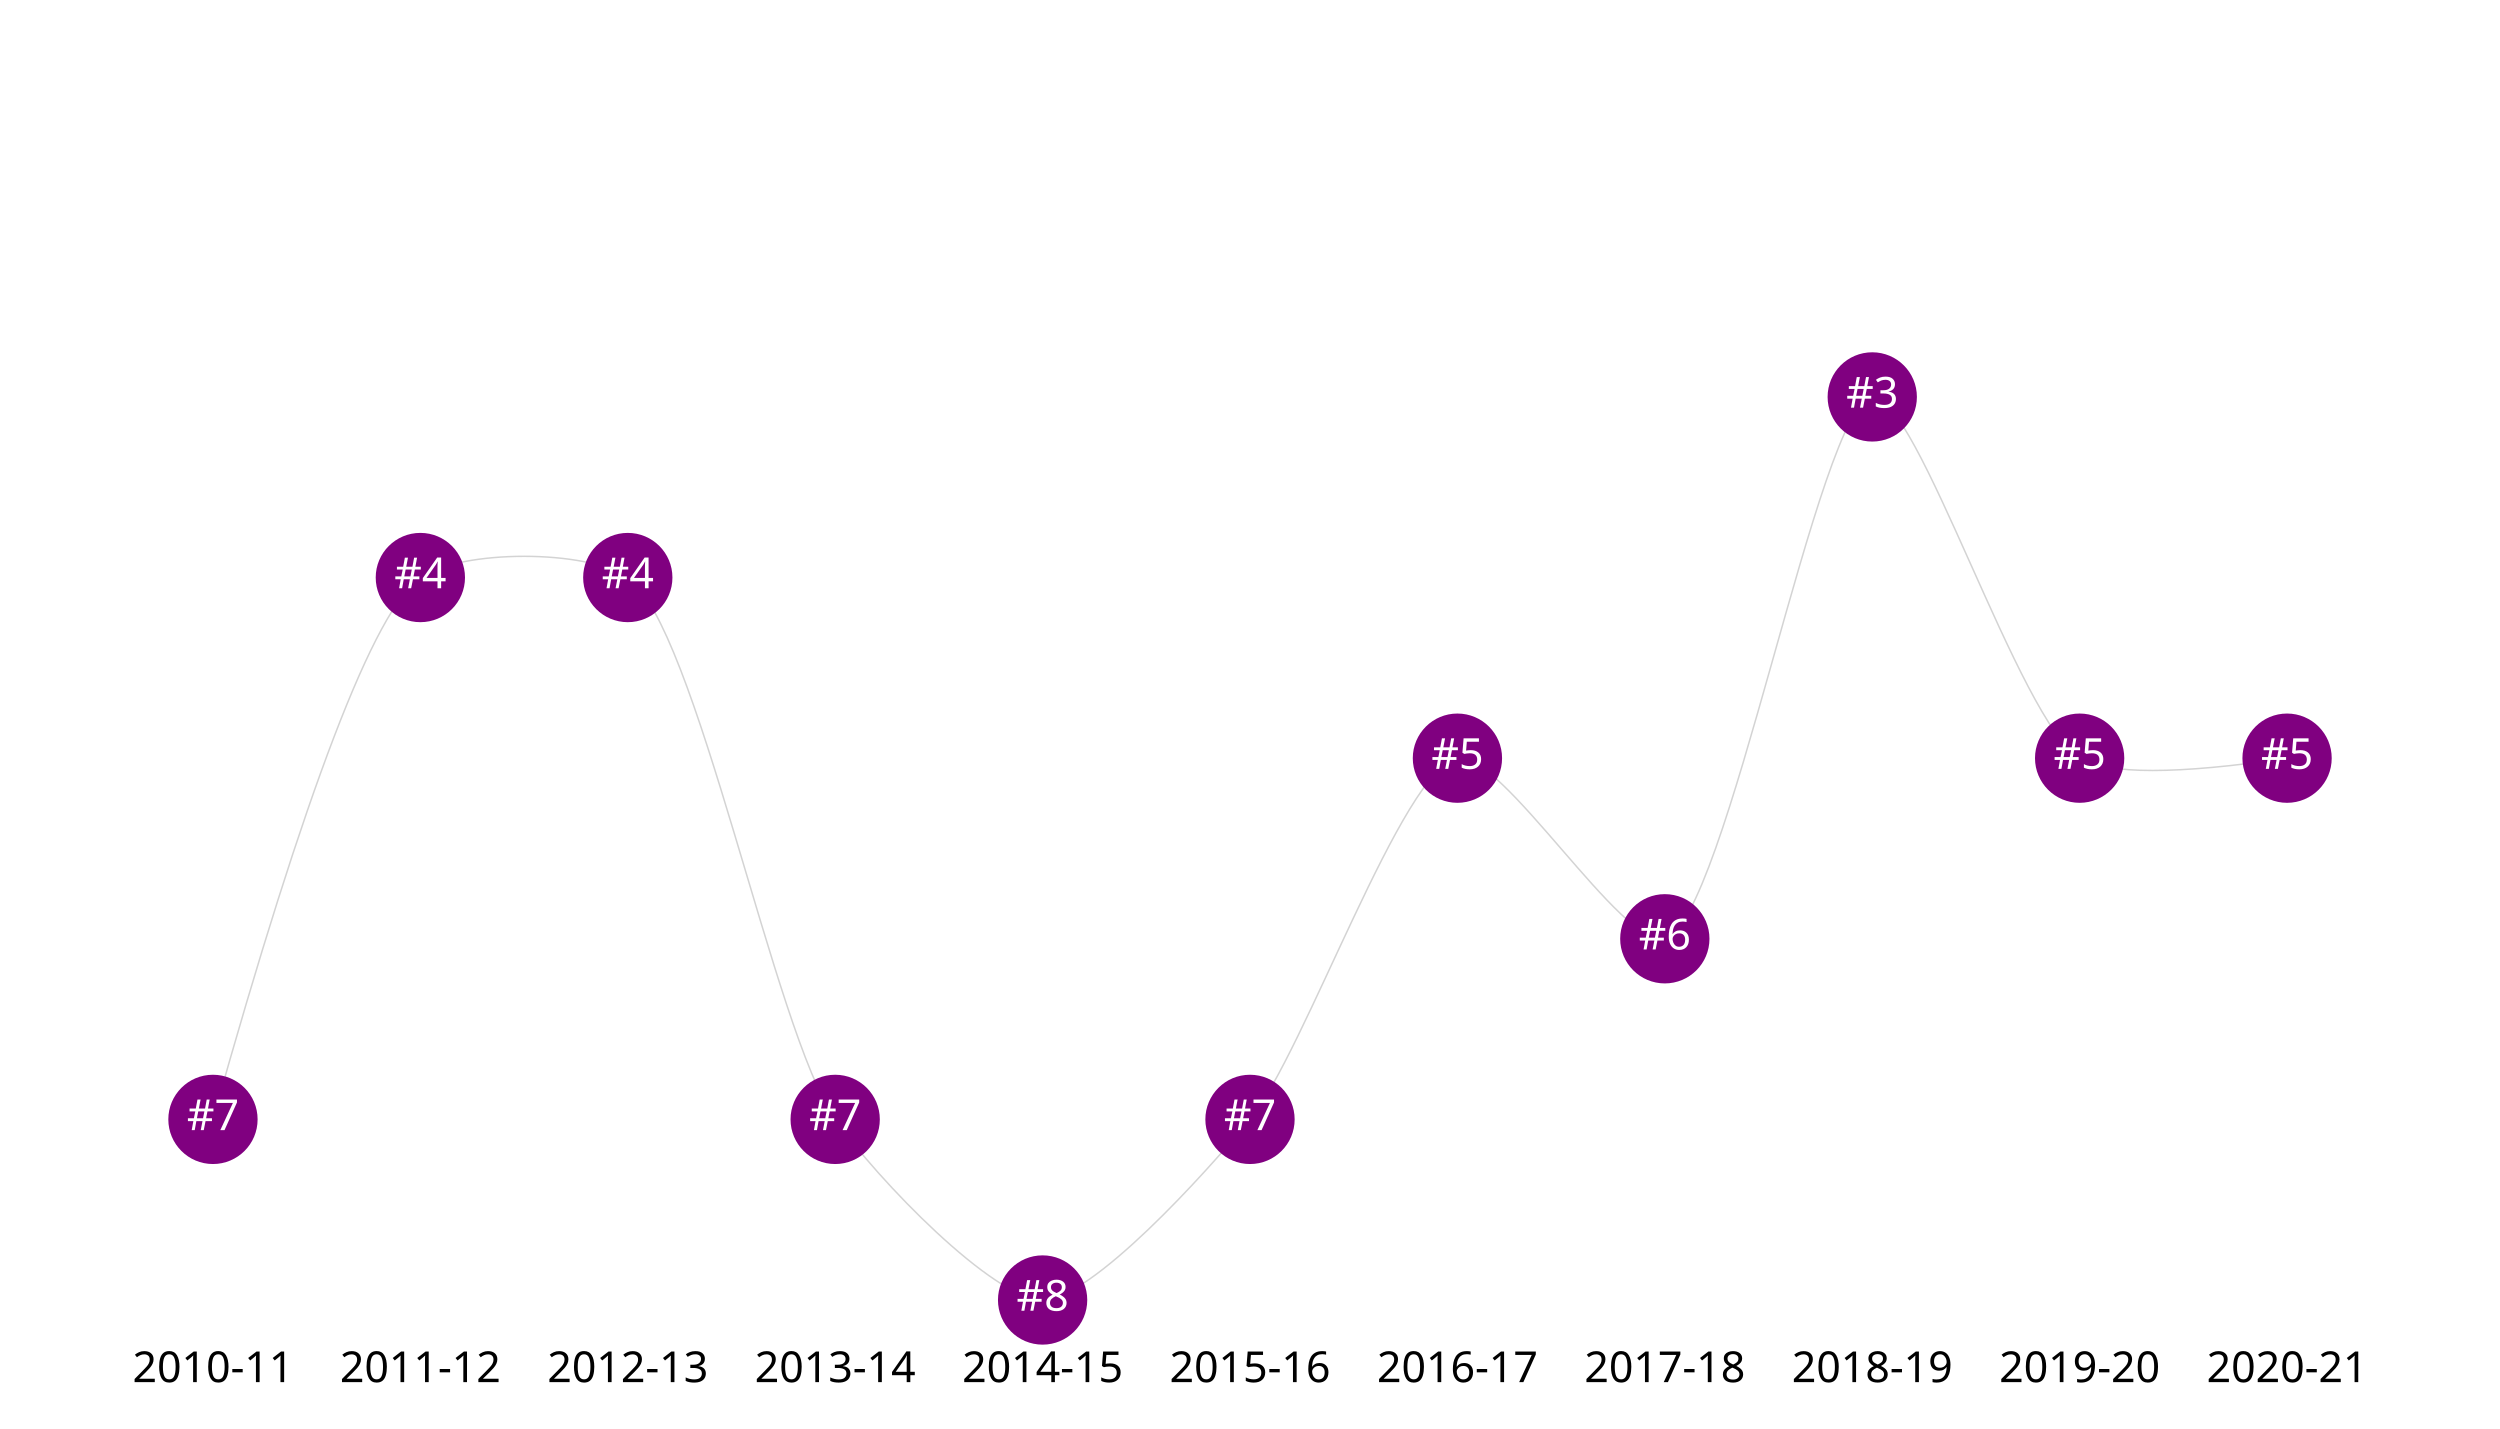
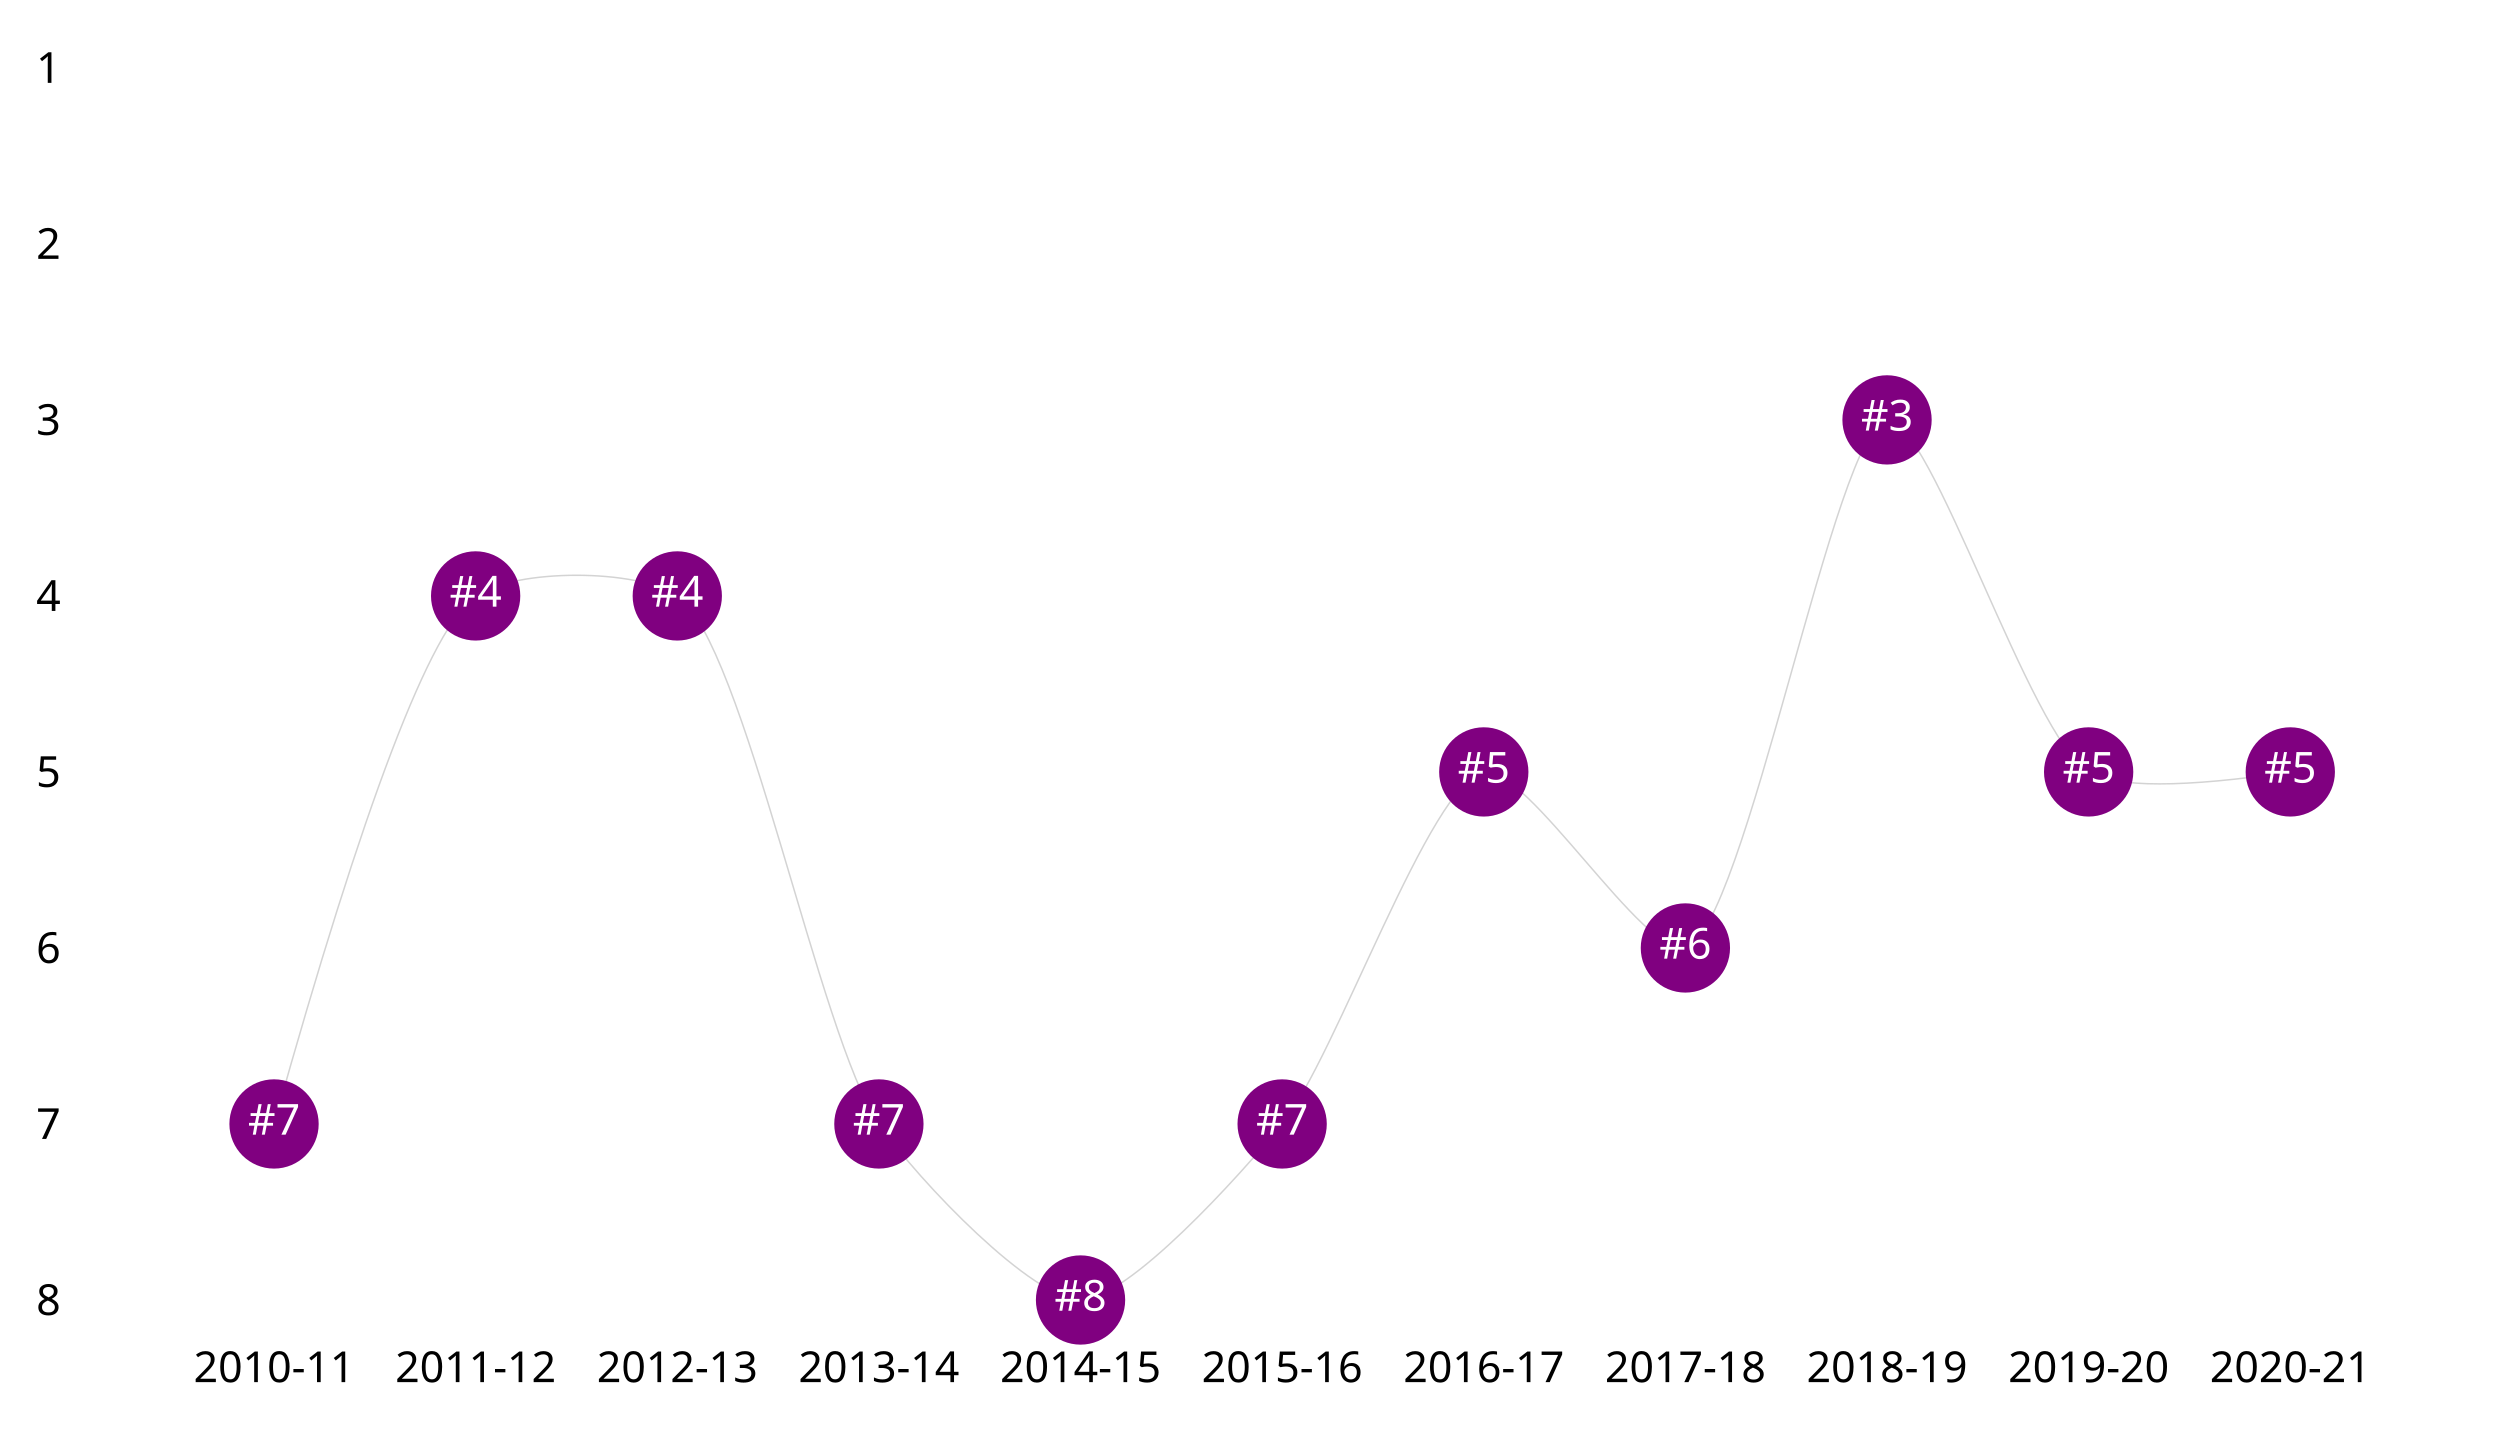
<svg xmlns="http://www.w3.org/2000/svg" class="main-svg" width="16535.433" height="9448.819" style="" viewBox="0 0 700 400">
  <rect x="0" y="0" width="700" height="400" style="fill: rgb(255, 255, 255); fill-opacity: 1;" />
-   <defs id="defs-333219">
+   <defs id="defs-79425d">
    <g class="clips">
-       <clipPath id="clip333219xyplot" class="plotclip">
-         <rect width="680" height="354" />
-       </clipPath>
-       <clipPath class="axesclip" id="clip333219x">
-         <rect x="10" y="0" width="680" height="400" />
-       </clipPath>
-       <clipPath class="axesclip" id="clip333219y">
-         <rect x="0" y="10" width="700" height="354" />
-       </clipPath>
-       <clipPath class="axesclip" id="clip333219xy">
-         <rect x="10" y="10" width="680" height="354" />
+       <clipPath id="clip79425dxyplot" class="plotclip">
+         <rect width="662" height="345" />
+       </clipPath>
+       <clipPath class="axesclip" id="clip79425dx">
+         <rect x="28" y="0" width="662" height="400" />
+       </clipPath>
+       <clipPath class="axesclip" id="clip79425dy">
+         <rect x="0" y="19" width="700" height="345" />
+       </clipPath>
+       <clipPath class="axesclip" id="clip79425dxy">
+         <rect x="28" y="19" width="662" height="345" />
      </clipPath>
    </g>
    <g class="gradients" />
    <g class="patterns" />
  </defs>
  <g class="bglayer">
-     <rect class="bg" x="0" y="0" width="700" height="374" style="fill: rgb(0, 0, 0); fill-opacity: 0; stroke-width: 0;" />
+     <rect class="bg" x="18" y="9" width="682" height="365" style="fill: rgb(0, 0, 0); fill-opacity: 0; stroke-width: 0;" />
  </g>
  <g class="layer-below">
    <g class="imagelayer" />
    <g class="shapelayer" />
  </g>
  <g class="cartesianlayer">
    <g class="subplot xy">
      <g class="layer-subplot">
        <g class="shapelayer" />
        <g class="imagelayer" />
      </g>
      <g class="gridlayer">
        <g class="x">
-           <path class="xgrid crisp" transform="translate(59.63,0)" d="M0,10v354" style="stroke: rgb(255, 255, 255); stroke-opacity: 1; stroke-width: 1px;" />
-           <path class="xgrid crisp" transform="translate(117.7,0)" d="M0,10v354" style="stroke: rgb(255, 255, 255); stroke-opacity: 1; stroke-width: 1px;" />
-           <path class="xgrid crisp" transform="translate(175.78,0)" d="M0,10v354" style="stroke: rgb(255, 255, 255); stroke-opacity: 1; stroke-width: 1px;" />
-           <path class="xgrid crisp" transform="translate(233.85,0)" d="M0,10v354" style="stroke: rgb(255, 255, 255); stroke-opacity: 1; stroke-width: 1px;" />
-           <path class="xgrid crisp" transform="translate(291.93,0)" d="M0,10v354" style="stroke: rgb(255, 255, 255); stroke-opacity: 1; stroke-width: 1px;" />
-           <path class="xgrid crisp" transform="translate(350,0)" d="M0,10v354" style="stroke: rgb(255, 255, 255); stroke-opacity: 1; stroke-width: 1px;" />
-           <path class="xgrid crisp" transform="translate(408.08,0)" d="M0,10v354" style="stroke: rgb(255, 255, 255); stroke-opacity: 1; stroke-width: 1px;" />
-           <path class="xgrid crisp" transform="translate(466.15,0)" d="M0,10v354" style="stroke: rgb(255, 255, 255); stroke-opacity: 1; stroke-width: 1px;" />
-           <path class="xgrid crisp" transform="translate(524.23,0)" d="M0,10v354" style="stroke: rgb(255, 255, 255); stroke-opacity: 1; stroke-width: 1px;" />
-           <path class="xgrid crisp" transform="translate(582.3,0)" d="M0,10v354" style="stroke: rgb(255, 255, 255); stroke-opacity: 1; stroke-width: 1px;" />
-           <path class="xgrid crisp" transform="translate(640.38,0)" d="M0,10v354" style="stroke: rgb(255, 255, 255); stroke-opacity: 1; stroke-width: 1px;" />
-         </g>
-         <g class="y" />
+           <path class="xgrid crisp" transform="translate(76.73,0)" d="M0,19v345" style="stroke: rgb(255, 255, 255); stroke-opacity: 1; stroke-width: 1px;" />
+           <path class="xgrid crisp" transform="translate(133.18,0)" d="M0,19v345" style="stroke: rgb(255, 255, 255); stroke-opacity: 1; stroke-width: 1px;" />
+           <path class="xgrid crisp" transform="translate(189.64,0)" d="M0,19v345" style="stroke: rgb(255, 255, 255); stroke-opacity: 1; stroke-width: 1px;" />
+           <path class="xgrid crisp" transform="translate(246.09,0)" d="M0,19v345" style="stroke: rgb(255, 255, 255); stroke-opacity: 1; stroke-width: 1px;" />
+           <path class="xgrid crisp" transform="translate(302.55,0)" d="M0,19v345" style="stroke: rgb(255, 255, 255); stroke-opacity: 1; stroke-width: 1px;" />
+           <path class="xgrid crisp" transform="translate(359,0)" d="M0,19v345" style="stroke: rgb(255, 255, 255); stroke-opacity: 1; stroke-width: 1px;" />
+           <path class="xgrid crisp" transform="translate(415.46,0)" d="M0,19v345" style="stroke: rgb(255, 255, 255); stroke-opacity: 1; stroke-width: 1px;" />
+           <path class="xgrid crisp" transform="translate(471.91,0)" d="M0,19v345" style="stroke: rgb(255, 255, 255); stroke-opacity: 1; stroke-width: 1px;" />
+           <path class="xgrid crisp" transform="translate(528.37,0)" d="M0,19v345" style="stroke: rgb(255, 255, 255); stroke-opacity: 1; stroke-width: 1px;" />
+           <path class="xgrid crisp" transform="translate(584.82,0)" d="M0,19v345" style="stroke: rgb(255, 255, 255); stroke-opacity: 1; stroke-width: 1px;" />
+           <path class="xgrid crisp" transform="translate(641.28,0)" d="M0,19v345" style="stroke: rgb(255, 255, 255); stroke-opacity: 1; stroke-width: 1px;" />
+         </g>
+         <g class="y">
+           <path class="ygrid crisp" transform="translate(0,314.71)" d="M28,0h662" style="stroke: rgb(255, 255, 255); stroke-opacity: 1; stroke-width: 1px;" />
+           <path class="ygrid crisp" transform="translate(0,265.43)" d="M28,0h662" style="stroke: rgb(255, 255, 255); stroke-opacity: 1; stroke-width: 1px;" />
+           <path class="ygrid crisp" transform="translate(0,216.14)" d="M28,0h662" style="stroke: rgb(255, 255, 255); stroke-opacity: 1; stroke-width: 1px;" />
+           <path class="ygrid crisp" transform="translate(0,166.86)" d="M28,0h662" style="stroke: rgb(255, 255, 255); stroke-opacity: 1; stroke-width: 1px;" />
+           <path class="ygrid crisp" transform="translate(0,117.57)" d="M28,0h662" style="stroke: rgb(255, 255, 255); stroke-opacity: 1; stroke-width: 1px;" />
+           <path class="ygrid crisp" transform="translate(0,68.29)" d="M28,0h662" style="stroke: rgb(255, 255, 255); stroke-opacity: 1; stroke-width: 1px;" />
+         </g>
      </g>
      <g class="zerolinelayer" />
      <path class="xlines-below" />
      <path class="ylines-below" />
      <g class="overlines-below" />
      <g class="xaxislayer-below" />
      <g class="yaxislayer-below" />
      <g class="overaxes-below" />
-       <g class="plot" transform="translate(10,10)">
+       <g class="plot" transform="translate(28,19)">
        <g class="scatterlayer mlayer">
-           <g class="trace scatter traceec65a8" style="stroke-miterlimit: 2; opacity: 1;">
-             <g class="fills" clip-path="url(#clip333219xyplot)" />
+           <g class="trace scatter trace101e7e" style="stroke-miterlimit: 2; opacity: 1;">
+             <g class="fills" clip-path="url(#clip79425dxyplot)" />
            <g class="errorbars" />
            <g class="lines">
-               <path class="js-line" d="M49.63,303.43Q88.45,164.96 107.7,151.71C119.21,143.79 154.27,143.79 165.78,151.71C185.03,164.96 206.67,278.84 223.85,303.43C235.68,320.36 268.38,354 281.93,354C295.48,354 327.59,318.54 340,303.43C355.28,284.84 382.8,204.86 398.08,202.29C410.49,200.2 444.32,255.81 456.15,252.86C473.33,248.58 499.36,102.3 514.23,101.14C526.83,100.16 555.44,192.53 572.3,202.29Q584.2,209.18 630.38,202.29" clip-path="url(#clip333219xyplot)" style="vector-effect: non-scaling-stroke; fill: none; stroke: rgb(211, 211, 211); stroke-opacity: 1; stroke-width: 10px; opacity: 1;" />
+               <path class="js-line" d="M48.73,295.71Q86.45,160.76 105.18,147.86C116.37,140.15 150.45,140.15 161.64,147.86C180.37,160.76 201.38,271.75 218.09,295.71C229.59,312.2 261.38,345 274.55,345C287.72,345 318.94,310.43 331,295.71C345.85,277.59 372.61,199.63 387.46,197.14C399.52,195.11 432.41,249.29 443.91,246.43C460.62,242.27 485.91,99.7 500.37,98.57C512.62,97.62 540.41,187.63 556.82,197.14Q568.39,203.84 613.28,197.14" clip-path="url(#clip79425dxyplot)" style="vector-effect: non-scaling-stroke; fill: none; stroke: rgb(211, 211, 211); stroke-opacity: 1; stroke-width: 10px; opacity: 1;" />
            </g>
            <g class="points">
-               <path class="point" transform="translate(49.63,303.43)" d="M12.5,0A12.5,12.5 0 1,1 0,-12.5A12.5,12.5 0 0,1 12.5,0Z" style="opacity: 1; stroke-width: 0px; fill: rgb(128, 0, 128); fill-opacity: 1;" />
-               <path class="point" transform="translate(107.7,151.71)" d="M12.5,0A12.5,12.5 0 1,1 0,-12.5A12.5,12.5 0 0,1 12.5,0Z" style="opacity: 1; stroke-width: 0px; fill: rgb(128, 0, 128); fill-opacity: 1;" />
-               <path class="point" transform="translate(165.78,151.71)" d="M12.5,0A12.5,12.5 0 1,1 0,-12.5A12.5,12.5 0 0,1 12.5,0Z" style="opacity: 1; stroke-width: 0px; fill: rgb(128, 0, 128); fill-opacity: 1;" />
-               <path class="point" transform="translate(223.85,303.43)" d="M12.5,0A12.5,12.5 0 1,1 0,-12.5A12.5,12.5 0 0,1 12.5,0Z" style="opacity: 1; stroke-width: 0px; fill: rgb(128, 0, 128); fill-opacity: 1;" />
-               <path class="point" transform="translate(281.93,354)" d="M12.5,0A12.5,12.5 0 1,1 0,-12.5A12.5,12.5 0 0,1 12.5,0Z" style="opacity: 1; stroke-width: 0px; fill: rgb(128, 0, 128); fill-opacity: 1;" />
-               <path class="point" transform="translate(340,303.43)" d="M12.5,0A12.5,12.5 0 1,1 0,-12.5A12.5,12.5 0 0,1 12.5,0Z" style="opacity: 1; stroke-width: 0px; fill: rgb(128, 0, 128); fill-opacity: 1;" />
-               <path class="point" transform="translate(398.08,202.29)" d="M12.5,0A12.5,12.5 0 1,1 0,-12.5A12.5,12.5 0 0,1 12.5,0Z" style="opacity: 1; stroke-width: 0px; fill: rgb(128, 0, 128); fill-opacity: 1;" />
-               <path class="point" transform="translate(456.15,252.86)" d="M12.5,0A12.5,12.5 0 1,1 0,-12.5A12.5,12.5 0 0,1 12.5,0Z" style="opacity: 1; stroke-width: 0px; fill: rgb(128, 0, 128); fill-opacity: 1;" />
-               <path class="point" transform="translate(514.23,101.14)" d="M12.5,0A12.5,12.5 0 1,1 0,-12.5A12.5,12.5 0 0,1 12.5,0Z" style="opacity: 1; stroke-width: 0px; fill: rgb(128, 0, 128); fill-opacity: 1;" />
-               <path class="point" transform="translate(572.3,202.29)" d="M12.5,0A12.5,12.5 0 1,1 0,-12.5A12.5,12.5 0 0,1 12.5,0Z" style="opacity: 1; stroke-width: 0px; fill: rgb(128, 0, 128); fill-opacity: 1;" />
-               <path class="point" transform="translate(630.38,202.29)" d="M12.5,0A12.5,12.5 0 1,1 0,-12.5A12.5,12.5 0 0,1 12.5,0Z" style="opacity: 1; stroke-width: 0px; fill: rgb(128, 0, 128); fill-opacity: 1;" />
+               <path class="point" transform="translate(48.73,295.71)" d="M12.5,0A12.5,12.5 0 1,1 0,-12.5A12.5,12.5 0 0,1 12.5,0Z" style="opacity: 1; stroke-width: 0px; fill: rgb(128, 0, 128); fill-opacity: 1;" />
+               <path class="point" transform="translate(105.18,147.86)" d="M12.5,0A12.5,12.5 0 1,1 0,-12.5A12.5,12.5 0 0,1 12.5,0Z" style="opacity: 1; stroke-width: 0px; fill: rgb(128, 0, 128); fill-opacity: 1;" />
+               <path class="point" transform="translate(161.64,147.86)" d="M12.5,0A12.5,12.5 0 1,1 0,-12.5A12.5,12.5 0 0,1 12.5,0Z" style="opacity: 1; stroke-width: 0px; fill: rgb(128, 0, 128); fill-opacity: 1;" />
+               <path class="point" transform="translate(218.09,295.71)" d="M12.5,0A12.5,12.5 0 1,1 0,-12.5A12.5,12.5 0 0,1 12.5,0Z" style="opacity: 1; stroke-width: 0px; fill: rgb(128, 0, 128); fill-opacity: 1;" />
+               <path class="point" transform="translate(274.55,345)" d="M12.5,0A12.5,12.5 0 1,1 0,-12.5A12.5,12.5 0 0,1 12.5,0Z" style="opacity: 1; stroke-width: 0px; fill: rgb(128, 0, 128); fill-opacity: 1;" />
+               <path class="point" transform="translate(331,295.71)" d="M12.5,0A12.5,12.5 0 1,1 0,-12.5A12.5,12.5 0 0,1 12.5,0Z" style="opacity: 1; stroke-width: 0px; fill: rgb(128, 0, 128); fill-opacity: 1;" />
+               <path class="point" transform="translate(387.46,197.14)" d="M12.5,0A12.5,12.5 0 1,1 0,-12.5A12.5,12.5 0 0,1 12.5,0Z" style="opacity: 1; stroke-width: 0px; fill: rgb(128, 0, 128); fill-opacity: 1;" />
+               <path class="point" transform="translate(443.91,246.43)" d="M12.5,0A12.5,12.5 0 1,1 0,-12.5A12.5,12.5 0 0,1 12.5,0Z" style="opacity: 1; stroke-width: 0px; fill: rgb(128, 0, 128); fill-opacity: 1;" />
+               <path class="point" transform="translate(500.37,98.57)" d="M12.5,0A12.5,12.5 0 1,1 0,-12.5A12.5,12.5 0 0,1 12.5,0Z" style="opacity: 1; stroke-width: 0px; fill: rgb(128, 0, 128); fill-opacity: 1;" />
+               <path class="point" transform="translate(556.82,197.14)" d="M12.5,0A12.5,12.5 0 1,1 0,-12.5A12.5,12.5 0 0,1 12.5,0Z" style="opacity: 1; stroke-width: 0px; fill: rgb(128, 0, 128); fill-opacity: 1;" />
+               <path class="point" transform="translate(613.28,197.14)" d="M12.5,0A12.5,12.5 0 1,1 0,-12.5A12.5,12.5 0 0,1 12.5,0Z" style="opacity: 1; stroke-width: 0px; fill: rgb(128, 0, 128); fill-opacity: 1;" />
            </g>
            <g class="text">
              <g class="textpoint" transform="translate(0,3)">
-                 <text x="49.63" y="303.43" text-anchor="middle" style="font-family: 'Segoe UI Semibold'; font-size: 12px; fill: rgb(255, 255, 255); fill-opacity: 1; white-space: pre;">#7</text>
-               </g>
-               <g class="textpoint" transform="translate(0,3)">
-                 <text x="107.7" y="151.71" text-anchor="middle" style="font-family: 'Segoe UI Semibold'; font-size: 12px; fill: rgb(255, 255, 255); fill-opacity: 1; white-space: pre;">#4</text>
-               </g>
-               <g class="textpoint" transform="translate(0,3)">
-                 <text x="165.78" y="151.71" text-anchor="middle" style="font-family: 'Segoe UI Semibold'; font-size: 12px; fill: rgb(255, 255, 255); fill-opacity: 1; white-space: pre;">#4</text>
-               </g>
-               <g class="textpoint" transform="translate(0,3)">
-                 <text x="223.85" y="303.43" text-anchor="middle" style="font-family: 'Segoe UI Semibold'; font-size: 12px; fill: rgb(255, 255, 255); fill-opacity: 1; white-space: pre;">#7</text>
-               </g>
-               <g class="textpoint" transform="translate(0,3)">
-                 <text x="281.93" y="354" text-anchor="middle" style="font-family: 'Segoe UI Semibold'; font-size: 12px; fill: rgb(255, 255, 255); fill-opacity: 1; white-space: pre;">#8</text>
-               </g>
-               <g class="textpoint" transform="translate(0,3)">
-                 <text x="340" y="303.43" text-anchor="middle" style="font-family: 'Segoe UI Semibold'; font-size: 12px; fill: rgb(255, 255, 255); fill-opacity: 1; white-space: pre;">#7</text>
-               </g>
-               <g class="textpoint" transform="translate(0,3)">
-                 <text x="398.08" y="202.29" text-anchor="middle" style="font-family: 'Segoe UI Semibold'; font-size: 12px; fill: rgb(255, 255, 255); fill-opacity: 1; white-space: pre;">#5</text>
-               </g>
-               <g class="textpoint" transform="translate(0,3)">
-                 <text x="456.15" y="252.86" text-anchor="middle" style="font-family: 'Segoe UI Semibold'; font-size: 12px; fill: rgb(255, 255, 255); fill-opacity: 1; white-space: pre;">#6</text>
-               </g>
-               <g class="textpoint" transform="translate(0,3)">
-                 <text x="514.23" y="101.14" text-anchor="middle" style="font-family: 'Segoe UI Semibold'; font-size: 12px; fill: rgb(255, 255, 255); fill-opacity: 1; white-space: pre;">#3</text>
-               </g>
-               <g class="textpoint" transform="translate(0,3)">
-                 <text x="572.3" y="202.29" text-anchor="middle" style="font-family: 'Segoe UI Semibold'; font-size: 12px; fill: rgb(255, 255, 255); fill-opacity: 1; white-space: pre;">#5</text>
-               </g>
-               <g class="textpoint" transform="translate(0,3)">
-                 <text x="630.38" y="202.29" text-anchor="middle" style="font-family: 'Segoe UI Semibold'; font-size: 12px; fill: rgb(255, 255, 255); fill-opacity: 1; white-space: pre;">#5</text>
+                 <text x="48.73" y="295.71" text-anchor="middle" style="font-family: 'Segoe UI Semibold'; font-size: 12px; fill: rgb(255, 255, 255); fill-opacity: 1; white-space: pre;">#7</text>
+               </g>
+               <g class="textpoint" transform="translate(0,3)">
+                 <text x="105.18" y="147.86" text-anchor="middle" style="font-family: 'Segoe UI Semibold'; font-size: 12px; fill: rgb(255, 255, 255); fill-opacity: 1; white-space: pre;">#4</text>
+               </g>
+               <g class="textpoint" transform="translate(0,3)">
+                 <text x="161.64" y="147.86" text-anchor="middle" style="font-family: 'Segoe UI Semibold'; font-size: 12px; fill: rgb(255, 255, 255); fill-opacity: 1; white-space: pre;">#4</text>
+               </g>
+               <g class="textpoint" transform="translate(0,3)">
+                 <text x="218.09" y="295.71" text-anchor="middle" style="font-family: 'Segoe UI Semibold'; font-size: 12px; fill: rgb(255, 255, 255); fill-opacity: 1; white-space: pre;">#7</text>
+               </g>
+               <g class="textpoint" transform="translate(0,3)">
+                 <text x="274.55" y="345" text-anchor="middle" style="font-family: 'Segoe UI Semibold'; font-size: 12px; fill: rgb(255, 255, 255); fill-opacity: 1; white-space: pre;">#8</text>
+               </g>
+               <g class="textpoint" transform="translate(0,3)">
+                 <text x="331" y="295.71" text-anchor="middle" style="font-family: 'Segoe UI Semibold'; font-size: 12px; fill: rgb(255, 255, 255); fill-opacity: 1; white-space: pre;">#7</text>
+               </g>
+               <g class="textpoint" transform="translate(0,3)">
+                 <text x="387.46" y="197.14" text-anchor="middle" style="font-family: 'Segoe UI Semibold'; font-size: 12px; fill: rgb(255, 255, 255); fill-opacity: 1; white-space: pre;">#5</text>
+               </g>
+               <g class="textpoint" transform="translate(0,3)">
+                 <text x="443.91" y="246.43" text-anchor="middle" style="font-family: 'Segoe UI Semibold'; font-size: 12px; fill: rgb(255, 255, 255); fill-opacity: 1; white-space: pre;">#6</text>
+               </g>
+               <g class="textpoint" transform="translate(0,3)">
+                 <text x="500.37" y="98.57" text-anchor="middle" style="font-family: 'Segoe UI Semibold'; font-size: 12px; fill: rgb(255, 255, 255); fill-opacity: 1; white-space: pre;">#3</text>
+               </g>
+               <g class="textpoint" transform="translate(0,3)">
+                 <text x="556.82" y="197.14" text-anchor="middle" style="font-family: 'Segoe UI Semibold'; font-size: 12px; fill: rgb(255, 255, 255); fill-opacity: 1; white-space: pre;">#5</text>
+               </g>
+               <g class="textpoint" transform="translate(0,3)">
+                 <text x="613.28" y="197.14" text-anchor="middle" style="font-family: 'Segoe UI Semibold'; font-size: 12px; fill: rgb(255, 255, 255); fill-opacity: 1; white-space: pre;">#5</text>
              </g>
            </g>
          </g>
        </g>
      </g>
      <g class="overplot" />
      <path class="xlines-above crisp" d="M0,0" style="fill: none;" />
      <path class="ylines-above crisp" d="M0,0" style="fill: none;" />
      <g class="overlines-above" />
      <g class="xaxislayer-above">
        <g class="xtick">
-           <text text-anchor="middle" x="0" y="387" transform="translate(59.63,0)" style="font-family: 'Segoe UI Semibold'; font-size: 12px; fill: rgb(0, 0, 0); fill-opacity: 1; white-space: pre; opacity: 1;">2010-11</text>
-         </g>
-         <g class="xtick">
-           <text text-anchor="middle" x="0" y="387" transform="translate(117.7,0)" style="font-family: 'Segoe UI Semibold'; font-size: 12px; fill: rgb(0, 0, 0); fill-opacity: 1; white-space: pre; opacity: 1;">2011-12</text>
-         </g>
-         <g class="xtick">
-           <text text-anchor="middle" x="0" y="387" transform="translate(175.78,0)" style="font-family: 'Segoe UI Semibold'; font-size: 12px; fill: rgb(0, 0, 0); fill-opacity: 1; white-space: pre; opacity: 1;">2012-13</text>
-         </g>
-         <g class="xtick">
-           <text text-anchor="middle" x="0" y="387" transform="translate(233.85,0)" style="font-family: 'Segoe UI Semibold'; font-size: 12px; fill: rgb(0, 0, 0); fill-opacity: 1; white-space: pre; opacity: 1;">2013-14</text>
-         </g>
-         <g class="xtick">
-           <text text-anchor="middle" x="0" y="387" transform="translate(291.93,0)" style="font-family: 'Segoe UI Semibold'; font-size: 12px; fill: rgb(0, 0, 0); fill-opacity: 1; white-space: pre; opacity: 1;">2014-15</text>
-         </g>
-         <g class="xtick">
-           <text text-anchor="middle" x="0" y="387" transform="translate(350,0)" style="font-family: 'Segoe UI Semibold'; font-size: 12px; fill: rgb(0, 0, 0); fill-opacity: 1; white-space: pre; opacity: 1;">2015-16</text>
-         </g>
-         <g class="xtick">
-           <text text-anchor="middle" x="0" y="387" transform="translate(408.08,0)" style="font-family: 'Segoe UI Semibold'; font-size: 12px; fill: rgb(0, 0, 0); fill-opacity: 1; white-space: pre; opacity: 1;">2016-17</text>
-         </g>
-         <g class="xtick">
-           <text text-anchor="middle" x="0" y="387" transform="translate(466.15,0)" style="font-family: 'Segoe UI Semibold'; font-size: 12px; fill: rgb(0, 0, 0); fill-opacity: 1; white-space: pre; opacity: 1;">2017-18</text>
-         </g>
-         <g class="xtick">
-           <text text-anchor="middle" x="0" y="387" transform="translate(524.23,0)" style="font-family: 'Segoe UI Semibold'; font-size: 12px; fill: rgb(0, 0, 0); fill-opacity: 1; white-space: pre; opacity: 1;">2018-19</text>
-         </g>
-         <g class="xtick">
-           <text text-anchor="middle" x="0" y="387" transform="translate(582.3,0)" style="font-family: 'Segoe UI Semibold'; font-size: 12px; fill: rgb(0, 0, 0); fill-opacity: 1; white-space: pre; opacity: 1;">2019-20</text>
-         </g>
-         <g class="xtick">
-           <text text-anchor="middle" x="0" y="387" transform="translate(640.38,0)" style="font-family: 'Segoe UI Semibold'; font-size: 12px; fill: rgb(0, 0, 0); fill-opacity: 1; white-space: pre; opacity: 1;">2020-21</text>
-         </g>
-       </g>
-       <g class="yaxislayer-above" />
+           <text text-anchor="middle" x="0" y="387" transform="translate(76.73,0)" style="font-family: 'Segoe UI Semibold'; font-size: 12px; fill: rgb(0, 0, 0); fill-opacity: 1; white-space: pre; opacity: 1;">2010-11</text>
+         </g>
+         <g class="xtick">
+           <text text-anchor="middle" x="0" y="387" transform="translate(133.18,0)" style="font-family: 'Segoe UI Semibold'; font-size: 12px; fill: rgb(0, 0, 0); fill-opacity: 1; white-space: pre; opacity: 1;">2011-12</text>
+         </g>
+         <g class="xtick">
+           <text text-anchor="middle" x="0" y="387" transform="translate(189.64,0)" style="font-family: 'Segoe UI Semibold'; font-size: 12px; fill: rgb(0, 0, 0); fill-opacity: 1; white-space: pre; opacity: 1;">2012-13</text>
+         </g>
+         <g class="xtick">
+           <text text-anchor="middle" x="0" y="387" transform="translate(246.09,0)" style="font-family: 'Segoe UI Semibold'; font-size: 12px; fill: rgb(0, 0, 0); fill-opacity: 1; white-space: pre; opacity: 1;">2013-14</text>
+         </g>
+         <g class="xtick">
+           <text text-anchor="middle" x="0" y="387" transform="translate(302.55,0)" style="font-family: 'Segoe UI Semibold'; font-size: 12px; fill: rgb(0, 0, 0); fill-opacity: 1; white-space: pre; opacity: 1;">2014-15</text>
+         </g>
+         <g class="xtick">
+           <text text-anchor="middle" x="0" y="387" transform="translate(359,0)" style="font-family: 'Segoe UI Semibold'; font-size: 12px; fill: rgb(0, 0, 0); fill-opacity: 1; white-space: pre; opacity: 1;">2015-16</text>
+         </g>
+         <g class="xtick">
+           <text text-anchor="middle" x="0" y="387" transform="translate(415.46,0)" style="font-family: 'Segoe UI Semibold'; font-size: 12px; fill: rgb(0, 0, 0); fill-opacity: 1; white-space: pre; opacity: 1;">2016-17</text>
+         </g>
+         <g class="xtick">
+           <text text-anchor="middle" x="0" y="387" transform="translate(471.91,0)" style="font-family: 'Segoe UI Semibold'; font-size: 12px; fill: rgb(0, 0, 0); fill-opacity: 1; white-space: pre; opacity: 1;">2017-18</text>
+         </g>
+         <g class="xtick">
+           <text text-anchor="middle" x="0" y="387" transform="translate(528.37,0)" style="font-family: 'Segoe UI Semibold'; font-size: 12px; fill: rgb(0, 0, 0); fill-opacity: 1; white-space: pre; opacity: 1;">2018-19</text>
+         </g>
+         <g class="xtick">
+           <text text-anchor="middle" x="0" y="387" transform="translate(584.82,0)" style="font-family: 'Segoe UI Semibold'; font-size: 12px; fill: rgb(0, 0, 0); fill-opacity: 1; white-space: pre; opacity: 1;">2019-20</text>
+         </g>
+         <g class="xtick">
+           <text text-anchor="middle" x="0" y="387" transform="translate(641.28,0)" style="font-family: 'Segoe UI Semibold'; font-size: 12px; fill: rgb(0, 0, 0); fill-opacity: 1; white-space: pre; opacity: 1;">2020-21</text>
+         </g>
+       </g>
+       <g class="yaxislayer-above">
+         <g class="ytick">
+           <text text-anchor="end" x="17" y="4.2" transform="translate(0,364)" style="font-family: 'Segoe UI Semibold'; font-size: 12px; fill: rgb(0, 0, 0); fill-opacity: 1; white-space: pre; opacity: 1;">8</text>
+         </g>
+         <g class="ytick">
+           <text text-anchor="end" x="17" y="4.2" style="font-family: 'Segoe UI Semibold'; font-size: 12px; fill: rgb(0, 0, 0); fill-opacity: 1; white-space: pre; opacity: 1;" transform="translate(0,314.71)">7</text>
+         </g>
+         <g class="ytick">
+           <text text-anchor="end" x="17" y="4.2" style="font-family: 'Segoe UI Semibold'; font-size: 12px; fill: rgb(0, 0, 0); fill-opacity: 1; white-space: pre; opacity: 1;" transform="translate(0,265.43)">6</text>
+         </g>
+         <g class="ytick">
+           <text text-anchor="end" x="17" y="4.2" style="font-family: 'Segoe UI Semibold'; font-size: 12px; fill: rgb(0, 0, 0); fill-opacity: 1; white-space: pre; opacity: 1;" transform="translate(0,216.14)">5</text>
+         </g>
+         <g class="ytick">
+           <text text-anchor="end" x="17" y="4.2" style="font-family: 'Segoe UI Semibold'; font-size: 12px; fill: rgb(0, 0, 0); fill-opacity: 1; white-space: pre; opacity: 1;" transform="translate(0,166.86)">4</text>
+         </g>
+         <g class="ytick">
+           <text text-anchor="end" x="17" y="4.2" style="font-family: 'Segoe UI Semibold'; font-size: 12px; fill: rgb(0, 0, 0); fill-opacity: 1; white-space: pre; opacity: 1;" transform="translate(0,117.57)">3</text>
+         </g>
+         <g class="ytick">
+           <text text-anchor="end" x="17" y="4.2" style="font-family: 'Segoe UI Semibold'; font-size: 12px; fill: rgb(0, 0, 0); fill-opacity: 1; white-space: pre; opacity: 1;" transform="translate(0,68.29)">2</text>
+         </g>
+         <g class="ytick">
+           <text text-anchor="end" x="17" y="4.2" style="font-family: 'Segoe UI Semibold'; font-size: 12px; fill: rgb(0, 0, 0); fill-opacity: 1; white-space: pre; opacity: 1;" transform="translate(0,19)">1</text>
+         </g>
+       </g>
      <g class="overaxes-above" />
    </g>
  </g>
  <g class="polarlayer" />
  <g class="smithlayer" />
  <g class="ternarylayer" />
  <g class="geolayer" />
  <g class="funnelarealayer" />
  <g class="pielayer" />
  <g class="iciclelayer" />
  <g class="treemaplayer" />
  <g class="sunburstlayer" />
  <g class="glimages" />
-   <defs id="topdefs-333219">
+   <defs id="topdefs-79425d">
    <g class="clips" />
  </defs>
  <g class="layer-above">
    <g class="imagelayer" />
    <g class="shapelayer" />
  </g>
  <g class="infolayer">
    <g class="g-gtitle" />
    <g class="g-xtitle" />
+     <g class="g-ytitle" />
  </g>
</svg>
